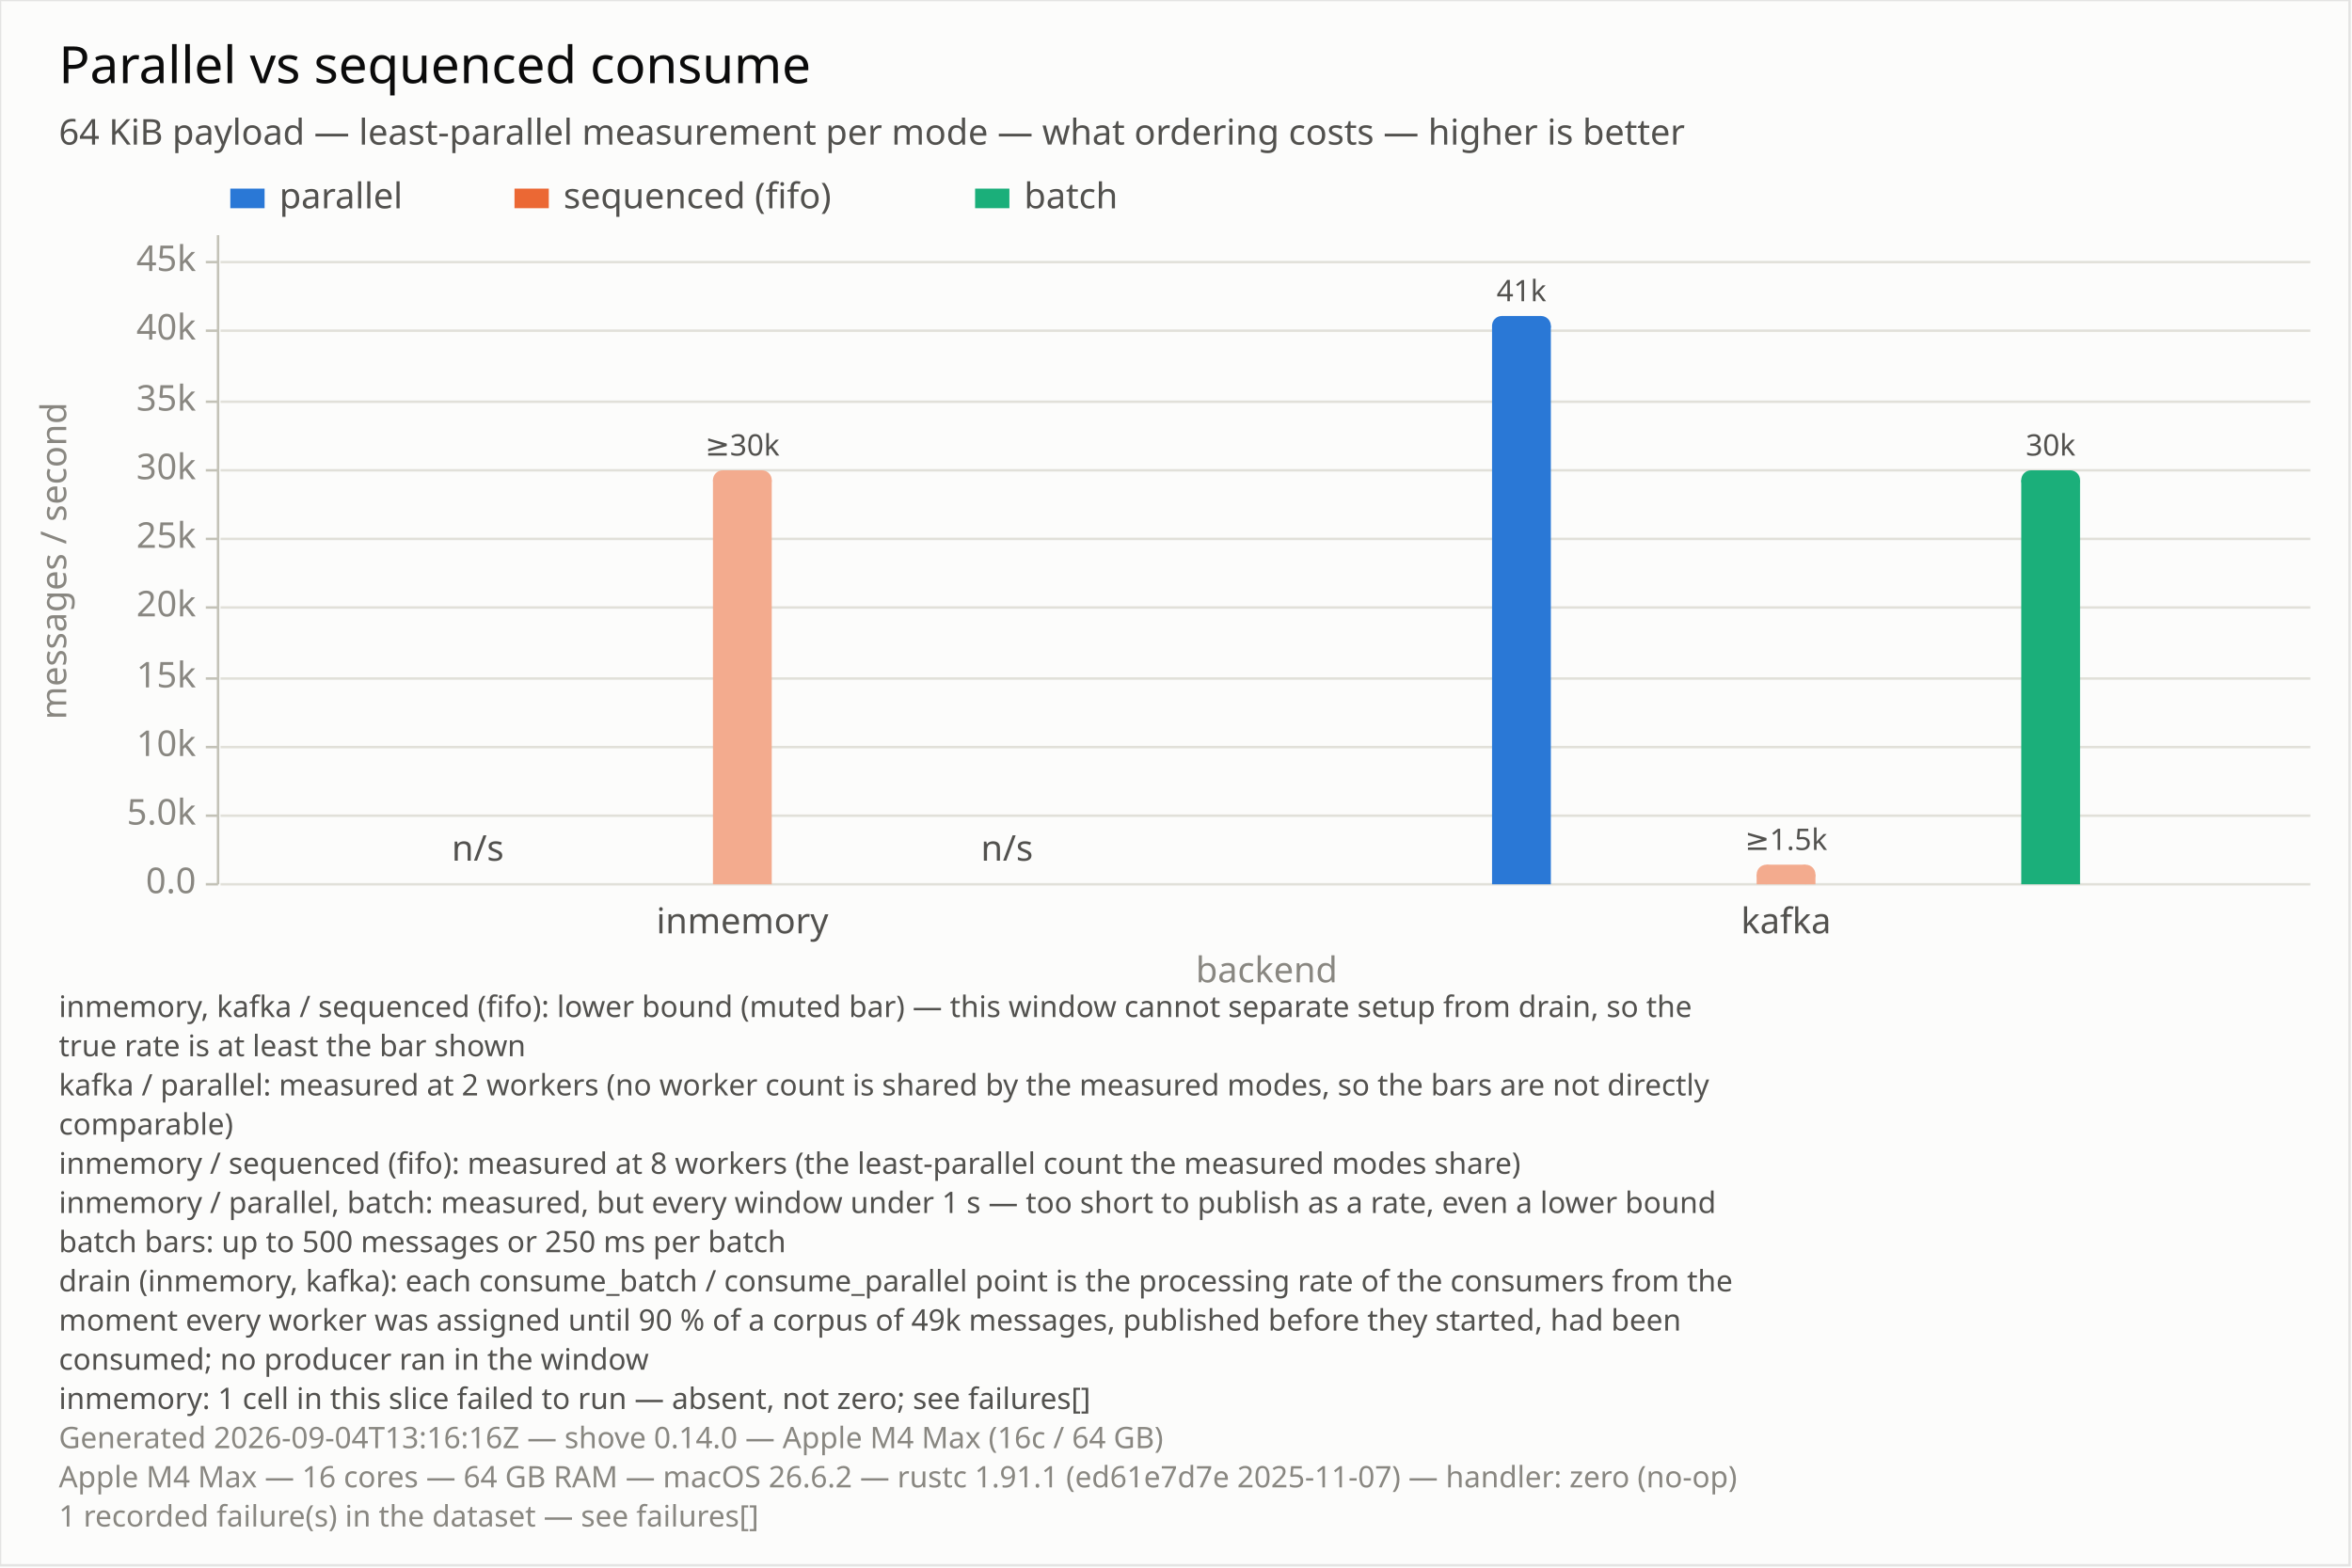
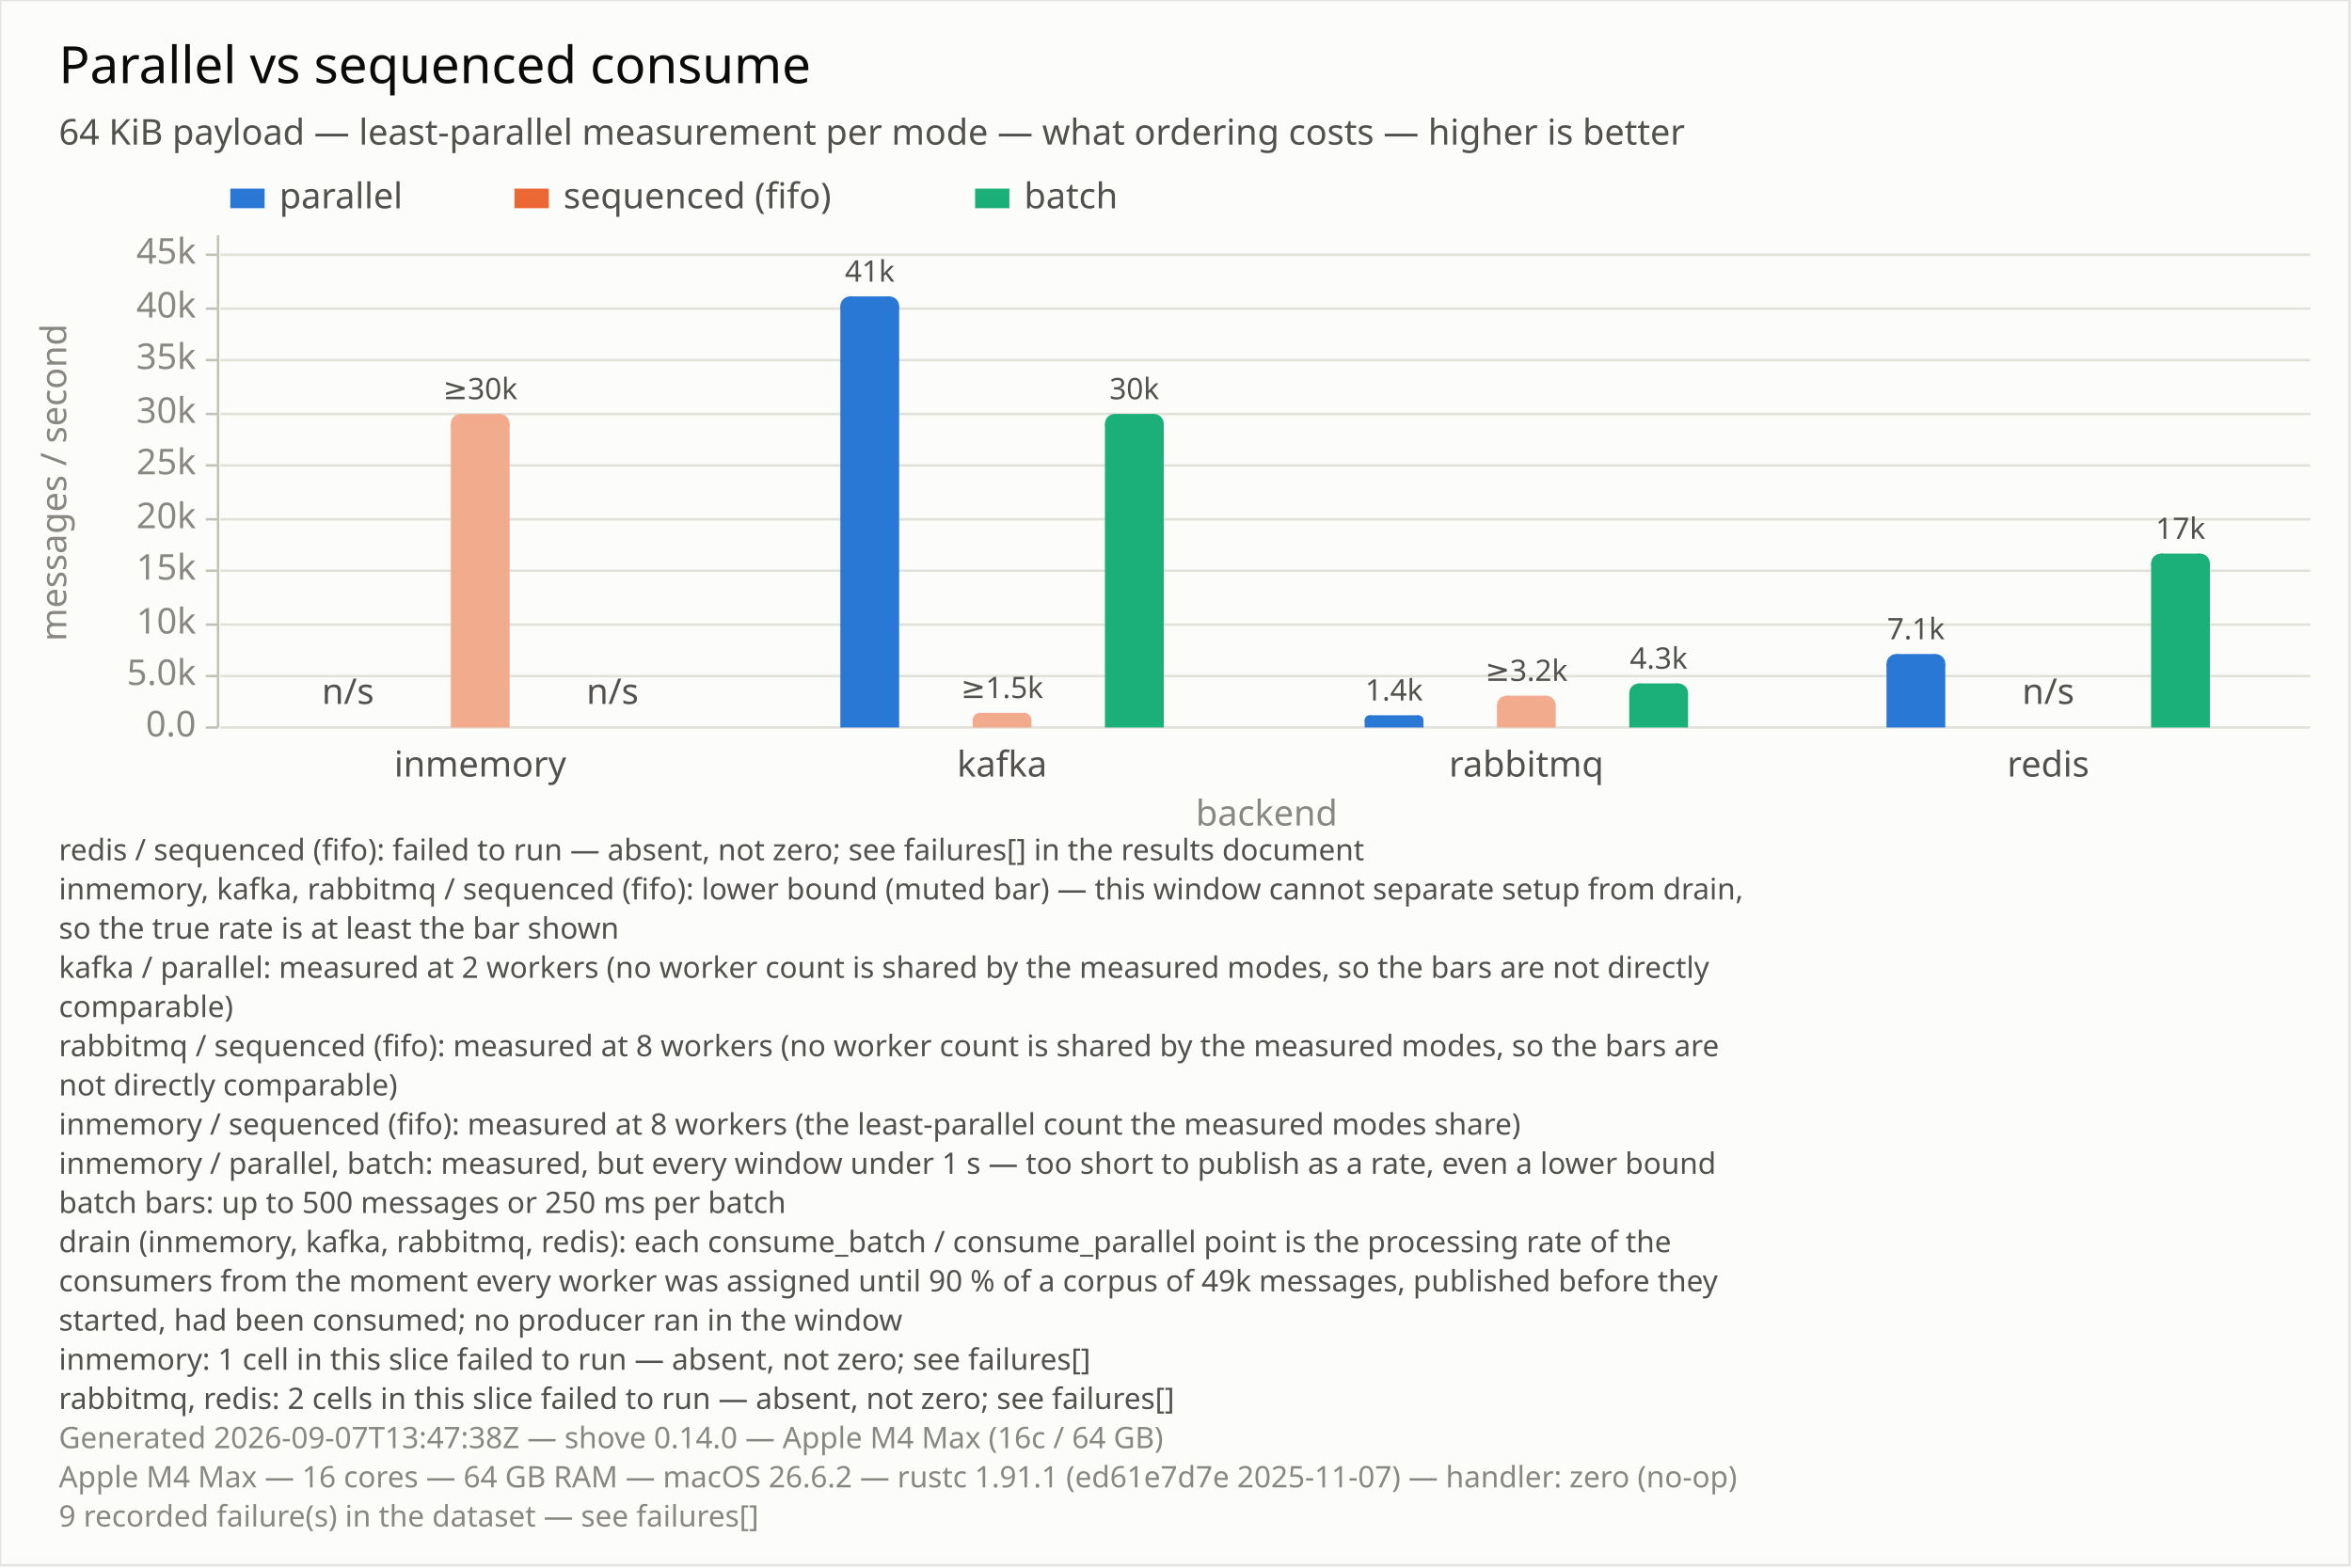
<svg xmlns="http://www.w3.org/2000/svg" width="960" height="640" viewBox="0 0 960 640">
  <rect x="0" y="0" width="960" height="640" opacity="1" fill="#FCFCFB" stroke="none" />
  <rect x="0" y="0" width="959" height="639" opacity="0.1" fill="none" stroke="#0B0B0B" />
  <text x="24" y="18" dy="0.76em" text-anchor="start" font-family="sans-serif" font-size="20.968" opacity="1" fill="#0B0B0B">
Parallel vs sequenced consume
</text>
  <text x="24" y="48" dy="0.76em" text-anchor="start" font-family="sans-serif" font-size="14.516" opacity="1" fill="#52514E">
64 KiB payload — least-parallel measurement per mode — what ordering costs — higher is better
</text>
+   <text x="24" y="342" dy="0.76em" text-anchor="start" font-family="sans-serif" font-size="12.097" opacity="1" fill="#52514E">
+ redis / sequenced (fifo): failed to run — absent, not zero; see failures[] in the results document
+ </text>
+   <text x="24" y="358" dy="0.76em" text-anchor="start" font-family="sans-serif" font-size="12.097" opacity="1" fill="#52514E">
+ inmemory, kafka, rabbitmq / sequenced (fifo): lower bound (muted bar) — this window cannot separate setup from drain,
+ </text>
+   <text x="24" y="374" dy="0.76em" text-anchor="start" font-family="sans-serif" font-size="12.097" opacity="1" fill="#52514E">
+ so the true rate is at least the bar shown
+ </text>
+   <text x="24" y="390" dy="0.76em" text-anchor="start" font-family="sans-serif" font-size="12.097" opacity="1" fill="#52514E">
+ kafka / parallel: measured at 2 workers (no worker count is shared by the measured modes, so the bars are not directly
+ </text>
  <text x="24" y="406" dy="0.76em" text-anchor="start" font-family="sans-serif" font-size="12.097" opacity="1" fill="#52514E">
- inmemory, kafka / sequenced (fifo): lower bound (muted bar) — this window cannot separate setup from drain, so the
+ comparable)
</text>
  <text x="24" y="422" dy="0.76em" text-anchor="start" font-family="sans-serif" font-size="12.097" opacity="1" fill="#52514E">
- true rate is at least the bar shown
+ rabbitmq / sequenced (fifo): measured at 8 workers (no worker count is shared by the measured modes, so the bars are
</text>
  <text x="24" y="438" dy="0.76em" text-anchor="start" font-family="sans-serif" font-size="12.097" opacity="1" fill="#52514E">
- kafka / parallel: measured at 2 workers (no worker count is shared by the measured modes, so the bars are not directly
+ not directly comparable)
</text>
  <text x="24" y="454" dy="0.76em" text-anchor="start" font-family="sans-serif" font-size="12.097" opacity="1" fill="#52514E">
- comparable)
+ inmemory / sequenced (fifo): measured at 8 workers (the least-parallel count the measured modes share)
</text>
  <text x="24" y="470" dy="0.76em" text-anchor="start" font-family="sans-serif" font-size="12.097" opacity="1" fill="#52514E">
- inmemory / sequenced (fifo): measured at 8 workers (the least-parallel count the measured modes share)
+ inmemory / parallel, batch: measured, but every window under 1 s — too short to publish as a rate, even a lower bound
</text>
  <text x="24" y="486" dy="0.76em" text-anchor="start" font-family="sans-serif" font-size="12.097" opacity="1" fill="#52514E">
- inmemory / parallel, batch: measured, but every window under 1 s — too short to publish as a rate, even a lower bound
+ batch bars: up to 500 messages or 250 ms per batch
</text>
  <text x="24" y="502" dy="0.76em" text-anchor="start" font-family="sans-serif" font-size="12.097" opacity="1" fill="#52514E">
- batch bars: up to 500 messages or 250 ms per batch
+ drain (inmemory, kafka, rabbitmq, redis): each consume_batch / consume_parallel point is the processing rate of the
</text>
  <text x="24" y="518" dy="0.76em" text-anchor="start" font-family="sans-serif" font-size="12.097" opacity="1" fill="#52514E">
- drain (inmemory, kafka): each consume_batch / consume_parallel point is the processing rate of the consumers from the
+ consumers from the moment every worker was assigned until 90 % of a corpus of 49k messages, published before they
</text>
  <text x="24" y="534" dy="0.76em" text-anchor="start" font-family="sans-serif" font-size="12.097" opacity="1" fill="#52514E">
- moment every worker was assigned until 90 % of a corpus of 49k messages, published before they started, had been
+ started, had been consumed; no producer ran in the window
</text>
  <text x="24" y="550" dy="0.76em" text-anchor="start" font-family="sans-serif" font-size="12.097" opacity="1" fill="#52514E">
- consumed; no producer ran in the window
+ inmemory: 1 cell in this slice failed to run — absent, not zero; see failures[]
</text>
  <text x="24" y="566" dy="0.76em" text-anchor="start" font-family="sans-serif" font-size="12.097" opacity="1" fill="#52514E">
- inmemory: 1 cell in this slice failed to run — absent, not zero; see failures[]
+ rabbitmq, redis: 2 cells in this slice failed to run — absent, not zero; see failures[]
</text>
  <text x="24" y="582" dy="0.76em" text-anchor="start" font-family="sans-serif" font-size="12.097" opacity="1" fill="#898781">
- Generated 2026-09-04T13:16:16Z — shove 0.14.0 — Apple M4 Max (16c / 64 GB)
+ Generated 2026-09-07T13:47:38Z — shove 0.14.0 — Apple M4 Max (16c / 64 GB)
</text>
  <text x="24" y="598" dy="0.76em" text-anchor="start" font-family="sans-serif" font-size="12.097" opacity="1" fill="#898781">
Apple M4 Max — 16 cores — 64 GB RAM — macOS 26.6.2 — rustc 1.91.1 (ed61e7d7e 2025-11-07) — handler: zero (no-op)
</text>
  <text x="24" y="614" dy="0.76em" text-anchor="start" font-family="sans-serif" font-size="12.097" opacity="1" fill="#898781">
- 1 recorded failure(s) in the dataset — see failures[]
- </text>
-   <text x="16" y="229" dy="0.76em" text-anchor="middle" font-family="sans-serif" font-size="14.516" opacity="1" fill="#898781" transform="rotate(270, 16, 229)">
+ 9 recorded failure(s) in the dataset — see failures[]
+ </text>
+   <text x="16" y="197" dy="0.76em" text-anchor="middle" font-family="sans-serif" font-size="14.516" opacity="1" fill="#898781" transform="rotate(270, 16, 197)">
messages / second
</text>
-   <line opacity="1" stroke="#E1E0D9" stroke-width="1" x1="90" y1="361" x2="943" y2="361" />
-   <line opacity="1" stroke="#E1E0D9" stroke-width="1" x1="90" y1="333" x2="943" y2="333" />
-   <line opacity="1" stroke="#E1E0D9" stroke-width="1" x1="90" y1="305" x2="943" y2="305" />
-   <line opacity="1" stroke="#E1E0D9" stroke-width="1" x1="90" y1="277" x2="943" y2="277" />
-   <line opacity="1" stroke="#E1E0D9" stroke-width="1" x1="90" y1="248" x2="943" y2="248" />
-   <line opacity="1" stroke="#E1E0D9" stroke-width="1" x1="90" y1="220" x2="943" y2="220" />
-   <line opacity="1" stroke="#E1E0D9" stroke-width="1" x1="90" y1="192" x2="943" y2="192" />
-   <line opacity="1" stroke="#E1E0D9" stroke-width="1" x1="90" y1="164" x2="943" y2="164" />
-   <line opacity="1" stroke="#E1E0D9" stroke-width="1" x1="90" y1="135" x2="943" y2="135" />
-   <line opacity="1" stroke="#E1E0D9" stroke-width="1" x1="90" y1="107" x2="943" y2="107" />
-   <polyline fill="none" opacity="1" stroke="#C3C2B7" stroke-width="1" points="89,96 89,361 " />
-   <text x="80" y="361" dy="0.5ex" text-anchor="end" font-family="sans-serif" font-size="14.516" opacity="1" fill="#898781">
+   <line opacity="1" stroke="#E1E0D9" stroke-width="1" x1="90" y1="297" x2="943" y2="297" />
+   <line opacity="1" stroke="#E1E0D9" stroke-width="1" x1="90" y1="276" x2="943" y2="276" />
+   <line opacity="1" stroke="#E1E0D9" stroke-width="1" x1="90" y1="255" x2="943" y2="255" />
+   <line opacity="1" stroke="#E1E0D9" stroke-width="1" x1="90" y1="233" x2="943" y2="233" />
+   <line opacity="1" stroke="#E1E0D9" stroke-width="1" x1="90" y1="212" x2="943" y2="212" />
+   <line opacity="1" stroke="#E1E0D9" stroke-width="1" x1="90" y1="190" x2="943" y2="190" />
+   <line opacity="1" stroke="#E1E0D9" stroke-width="1" x1="90" y1="169" x2="943" y2="169" />
+   <line opacity="1" stroke="#E1E0D9" stroke-width="1" x1="90" y1="147" x2="943" y2="147" />
+   <line opacity="1" stroke="#E1E0D9" stroke-width="1" x1="90" y1="126" x2="943" y2="126" />
+   <line opacity="1" stroke="#E1E0D9" stroke-width="1" x1="90" y1="104" x2="943" y2="104" />
+   <polyline fill="none" opacity="1" stroke="#C3C2B7" stroke-width="1" points="89,96 89,297 " />
+   <text x="80" y="297" dy="0.5ex" text-anchor="end" font-family="sans-serif" font-size="14.516" opacity="1" fill="#898781">
0.0
</text>
-   <polyline fill="none" opacity="1" stroke="#C3C2B7" stroke-width="1" points="84,361 89,361 " />
-   <text x="80" y="333" dy="0.5ex" text-anchor="end" font-family="sans-serif" font-size="14.516" opacity="1" fill="#898781">
+   <polyline fill="none" opacity="1" stroke="#C3C2B7" stroke-width="1" points="84,297 89,297 " />
+   <text x="80" y="276" dy="0.5ex" text-anchor="end" font-family="sans-serif" font-size="14.516" opacity="1" fill="#898781">
5.0k
</text>
-   <polyline fill="none" opacity="1" stroke="#C3C2B7" stroke-width="1" points="84,333 89,333 " />
-   <text x="80" y="305" dy="0.5ex" text-anchor="end" font-family="sans-serif" font-size="14.516" opacity="1" fill="#898781">
+   <polyline fill="none" opacity="1" stroke="#C3C2B7" stroke-width="1" points="84,276 89,276 " />
+   <text x="80" y="255" dy="0.5ex" text-anchor="end" font-family="sans-serif" font-size="14.516" opacity="1" fill="#898781">
10k
</text>
-   <polyline fill="none" opacity="1" stroke="#C3C2B7" stroke-width="1" points="84,305 89,305 " />
-   <text x="80" y="277" dy="0.5ex" text-anchor="end" font-family="sans-serif" font-size="14.516" opacity="1" fill="#898781">
+   <polyline fill="none" opacity="1" stroke="#C3C2B7" stroke-width="1" points="84,255 89,255 " />
+   <text x="80" y="233" dy="0.5ex" text-anchor="end" font-family="sans-serif" font-size="14.516" opacity="1" fill="#898781">
15k
</text>
-   <polyline fill="none" opacity="1" stroke="#C3C2B7" stroke-width="1" points="84,277 89,277 " />
-   <text x="80" y="248" dy="0.5ex" text-anchor="end" font-family="sans-serif" font-size="14.516" opacity="1" fill="#898781">
+   <polyline fill="none" opacity="1" stroke="#C3C2B7" stroke-width="1" points="84,233 89,233 " />
+   <text x="80" y="212" dy="0.5ex" text-anchor="end" font-family="sans-serif" font-size="14.516" opacity="1" fill="#898781">
20k
</text>
-   <polyline fill="none" opacity="1" stroke="#C3C2B7" stroke-width="1" points="84,248 89,248 " />
-   <text x="80" y="220" dy="0.5ex" text-anchor="end" font-family="sans-serif" font-size="14.516" opacity="1" fill="#898781">
+   <polyline fill="none" opacity="1" stroke="#C3C2B7" stroke-width="1" points="84,212 89,212 " />
+   <text x="80" y="190" dy="0.5ex" text-anchor="end" font-family="sans-serif" font-size="14.516" opacity="1" fill="#898781">
25k
</text>
-   <polyline fill="none" opacity="1" stroke="#C3C2B7" stroke-width="1" points="84,220 89,220 " />
-   <text x="80" y="192" dy="0.5ex" text-anchor="end" font-family="sans-serif" font-size="14.516" opacity="1" fill="#898781">
+   <polyline fill="none" opacity="1" stroke="#C3C2B7" stroke-width="1" points="84,190 89,190 " />
+   <text x="80" y="169" dy="0.5ex" text-anchor="end" font-family="sans-serif" font-size="14.516" opacity="1" fill="#898781">
30k
</text>
-   <polyline fill="none" opacity="1" stroke="#C3C2B7" stroke-width="1" points="84,192 89,192 " />
-   <text x="80" y="164" dy="0.5ex" text-anchor="end" font-family="sans-serif" font-size="14.516" opacity="1" fill="#898781">
+   <polyline fill="none" opacity="1" stroke="#C3C2B7" stroke-width="1" points="84,169 89,169 " />
+   <text x="80" y="147" dy="0.5ex" text-anchor="end" font-family="sans-serif" font-size="14.516" opacity="1" fill="#898781">
35k
</text>
-   <polyline fill="none" opacity="1" stroke="#C3C2B7" stroke-width="1" points="84,164 89,164 " />
-   <text x="80" y="135" dy="0.5ex" text-anchor="end" font-family="sans-serif" font-size="14.516" opacity="1" fill="#898781">
+   <polyline fill="none" opacity="1" stroke="#C3C2B7" stroke-width="1" points="84,147 89,147 " />
+   <text x="80" y="126" dy="0.5ex" text-anchor="end" font-family="sans-serif" font-size="14.516" opacity="1" fill="#898781">
40k
</text>
-   <polyline fill="none" opacity="1" stroke="#C3C2B7" stroke-width="1" points="84,135 89,135 " />
-   <text x="80" y="107" dy="0.5ex" text-anchor="end" font-family="sans-serif" font-size="14.516" opacity="1" fill="#898781">
+   <polyline fill="none" opacity="1" stroke="#C3C2B7" stroke-width="1" points="84,126 89,126 " />
+   <text x="80" y="104" dy="0.5ex" text-anchor="end" font-family="sans-serif" font-size="14.516" opacity="1" fill="#898781">
45k
</text>
-   <polyline fill="none" opacity="1" stroke="#C3C2B7" stroke-width="1" points="84,107 89,107 " />
-   <text x="195" y="355" dy="-0.5ex" text-anchor="middle" font-family="sans-serif" font-size="14.516" opacity="1" fill="#52514E">
+   <polyline fill="none" opacity="1" stroke="#C3C2B7" stroke-width="1" points="84,104 89,104 " />
+   <text x="142" y="291" dy="-0.5ex" text-anchor="middle" font-family="sans-serif" font-size="14.516" opacity="1" fill="#52514E">
n/s
</text>
-   <rect x="291" y="196" width="24" height="165" opacity="1" fill="#F3AB8E" stroke="none" />
-   <rect x="295" y="192" width="16" height="5" opacity="1" fill="#F3AB8E" stroke="none" />
-   <circle cx="295" cy="196" r="4" opacity="1" fill="#F3AB8E" stroke="none" stroke-width="0" />
-   <circle cx="311" cy="196" r="4" opacity="1" fill="#F3AB8E" stroke="none" stroke-width="0" />
-   <text x="303" y="189" dy="-0.5ex" text-anchor="middle" font-family="sans-serif" font-size="12.097" opacity="1" fill="#52514E">
+   <rect x="184" y="173" width="24" height="124" opacity="1" fill="#F3AB8E" stroke="none" />
+   <rect x="188" y="169" width="16" height="5" opacity="1" fill="#F3AB8E" stroke="none" />
+   <circle cx="188" cy="173" r="4" opacity="1" fill="#F3AB8E" stroke="none" stroke-width="0" />
+   <circle cx="204" cy="173" r="4" opacity="1" fill="#F3AB8E" stroke="none" stroke-width="0" />
+   <text x="196" y="166" dy="-0.5ex" text-anchor="middle" font-family="sans-serif" font-size="12.097" opacity="1" fill="#52514E">
≥30k
</text>
-   <text x="411" y="355" dy="-0.5ex" text-anchor="middle" font-family="sans-serif" font-size="14.516" opacity="1" fill="#52514E">
+   <text x="250" y="291" dy="-0.5ex" text-anchor="middle" font-family="sans-serif" font-size="14.516" opacity="1" fill="#52514E">
n/s
</text>
-   <rect x="609" y="133" width="24" height="228" opacity="1" fill="#2A78D6" stroke="none" />
-   <rect x="613" y="129" width="16" height="5" opacity="1" fill="#2A78D6" stroke="none" />
-   <circle cx="613" cy="133" r="4" opacity="1" fill="#2A78D6" stroke="none" stroke-width="0" />
-   <circle cx="629" cy="133" r="4" opacity="1" fill="#2A78D6" stroke="none" stroke-width="0" />
-   <text x="621" y="126" dy="-0.5ex" text-anchor="middle" font-family="sans-serif" font-size="12.097" opacity="1" fill="#52514E">
+   <rect x="343" y="125" width="24" height="172" opacity="1" fill="#2A78D6" stroke="none" />
+   <rect x="347" y="121" width="16" height="5" opacity="1" fill="#2A78D6" stroke="none" />
+   <circle cx="347" cy="125" r="4" opacity="1" fill="#2A78D6" stroke="none" stroke-width="0" />
+   <circle cx="363" cy="125" r="4" opacity="1" fill="#2A78D6" stroke="none" stroke-width="0" />
+   <text x="355" y="118" dy="-0.5ex" text-anchor="middle" font-family="sans-serif" font-size="12.097" opacity="1" fill="#52514E">
41k
</text>
-   <rect x="717" y="357" width="24" height="4" opacity="1" fill="#F3AB8E" stroke="none" />
-   <rect x="721" y="353" width="16" height="5" opacity="1" fill="#F3AB8E" stroke="none" />
-   <circle cx="721" cy="357" r="4" opacity="1" fill="#F3AB8E" stroke="none" stroke-width="0" />
-   <circle cx="737" cy="357" r="4" opacity="1" fill="#F3AB8E" stroke="none" stroke-width="0" />
-   <text x="729" y="350" dy="-0.5ex" text-anchor="middle" font-family="sans-serif" font-size="12.097" opacity="1" fill="#52514E">
+   <rect x="397" y="294" width="24" height="3" opacity="1" fill="#F3AB8E" stroke="none" />
+   <rect x="400" y="291" width="18" height="4" opacity="1" fill="#F3AB8E" stroke="none" />
+   <circle cx="400" cy="294" r="3" opacity="1" fill="#F3AB8E" stroke="none" stroke-width="0" />
+   <circle cx="418" cy="294" r="3" opacity="1" fill="#F3AB8E" stroke="none" stroke-width="0" />
+   <text x="409" y="288" dy="-0.5ex" text-anchor="middle" font-family="sans-serif" font-size="12.097" opacity="1" fill="#52514E">
≥1.5k
</text>
-   <rect x="825" y="196" width="24" height="165" opacity="1" fill="#1BAF7A" stroke="none" />
-   <rect x="829" y="192" width="16" height="5" opacity="1" fill="#1BAF7A" stroke="none" />
-   <circle cx="829" cy="196" r="4" opacity="1" fill="#1BAF7A" stroke="none" stroke-width="0" />
-   <circle cx="845" cy="196" r="4" opacity="1" fill="#1BAF7A" stroke="none" stroke-width="0" />
-   <text x="837" y="189" dy="-0.5ex" text-anchor="middle" font-family="sans-serif" font-size="12.097" opacity="1" fill="#52514E">
+   <rect x="451" y="173" width="24" height="124" opacity="1" fill="#1BAF7A" stroke="none" />
+   <rect x="455" y="169" width="16" height="5" opacity="1" fill="#1BAF7A" stroke="none" />
+   <circle cx="455" cy="173" r="4" opacity="1" fill="#1BAF7A" stroke="none" stroke-width="0" />
+   <circle cx="471" cy="173" r="4" opacity="1" fill="#1BAF7A" stroke="none" stroke-width="0" />
+   <text x="463" y="166" dy="-0.5ex" text-anchor="middle" font-family="sans-serif" font-size="12.097" opacity="1" fill="#52514E">
30k
</text>
-   <text x="303" y="370" dy="0.76em" text-anchor="middle" font-family="sans-serif" font-size="14.516" opacity="1" fill="#52514E">
+   <rect x="557" y="294" width="24" height="3" opacity="1" fill="#2A78D6" stroke="none" />
+   <rect x="559" y="292" width="20" height="3" opacity="1" fill="#2A78D6" stroke="none" />
+   <circle cx="559" cy="294" r="2" opacity="1" fill="#2A78D6" stroke="none" stroke-width="0" />
+   <circle cx="579" cy="294" r="2" opacity="1" fill="#2A78D6" stroke="none" stroke-width="0" />
+   <text x="569" y="289" dy="-0.5ex" text-anchor="middle" font-family="sans-serif" font-size="12.097" opacity="1" fill="#52514E">
+ 1.4k
+ </text>
+   <rect x="611" y="288" width="24" height="9" opacity="1" fill="#F3AB8E" stroke="none" />
+   <rect x="615" y="284" width="16" height="5" opacity="1" fill="#F3AB8E" stroke="none" />
+   <circle cx="615" cy="288" r="4" opacity="1" fill="#F3AB8E" stroke="none" stroke-width="0" />
+   <circle cx="631" cy="288" r="4" opacity="1" fill="#F3AB8E" stroke="none" stroke-width="0" />
+   <text x="623" y="281" dy="-0.5ex" text-anchor="middle" font-family="sans-serif" font-size="12.097" opacity="1" fill="#52514E">
+ ≥3.2k
+ </text>
+   <rect x="665" y="283" width="24" height="14" opacity="1" fill="#1BAF7A" stroke="none" />
+   <rect x="669" y="279" width="16" height="5" opacity="1" fill="#1BAF7A" stroke="none" />
+   <circle cx="669" cy="283" r="4" opacity="1" fill="#1BAF7A" stroke="none" stroke-width="0" />
+   <circle cx="685" cy="283" r="4" opacity="1" fill="#1BAF7A" stroke="none" stroke-width="0" />
+   <text x="677" y="276" dy="-0.5ex" text-anchor="middle" font-family="sans-serif" font-size="12.097" opacity="1" fill="#52514E">
+ 4.3k
+ </text>
+   <rect x="770" y="271" width="24" height="26" opacity="1" fill="#2A78D6" stroke="none" />
+   <rect x="774" y="267" width="16" height="5" opacity="1" fill="#2A78D6" stroke="none" />
+   <circle cx="774" cy="271" r="4" opacity="1" fill="#2A78D6" stroke="none" stroke-width="0" />
+   <circle cx="790" cy="271" r="4" opacity="1" fill="#2A78D6" stroke="none" stroke-width="0" />
+   <text x="782" y="264" dy="-0.5ex" text-anchor="middle" font-family="sans-serif" font-size="12.097" opacity="1" fill="#52514E">
+ 7.1k
+ </text>
+   <text x="836" y="291" dy="-0.5ex" text-anchor="middle" font-family="sans-serif" font-size="14.516" opacity="1" fill="#52514E">
+ n/s
+ </text>
+   <rect x="878" y="230" width="24" height="67" opacity="1" fill="#1BAF7A" stroke="none" />
+   <rect x="882" y="226" width="16" height="5" opacity="1" fill="#1BAF7A" stroke="none" />
+   <circle cx="882" cy="230" r="4" opacity="1" fill="#1BAF7A" stroke="none" stroke-width="0" />
+   <circle cx="898" cy="230" r="4" opacity="1" fill="#1BAF7A" stroke="none" stroke-width="0" />
+   <text x="890" y="223" dy="-0.5ex" text-anchor="middle" font-family="sans-serif" font-size="12.097" opacity="1" fill="#52514E">
+ 17k
+ </text>
+   <text x="196" y="306" dy="0.76em" text-anchor="middle" font-family="sans-serif" font-size="14.516" opacity="1" fill="#52514E">
inmemory
</text>
-   <text x="729" y="370" dy="0.76em" text-anchor="middle" font-family="sans-serif" font-size="14.516" opacity="1" fill="#52514E">
+   <text x="409" y="306" dy="0.76em" text-anchor="middle" font-family="sans-serif" font-size="14.516" opacity="1" fill="#52514E">
kafka
</text>
-   <text x="517" y="390" dy="0.76em" text-anchor="middle" font-family="sans-serif" font-size="14.516" opacity="1" fill="#898781">
+   <text x="623" y="306" dy="0.76em" text-anchor="middle" font-family="sans-serif" font-size="14.516" opacity="1" fill="#52514E">
+ rabbitmq
+ </text>
+   <text x="836" y="306" dy="0.76em" text-anchor="middle" font-family="sans-serif" font-size="14.516" opacity="1" fill="#52514E">
+ redis
+ </text>
+   <text x="517" y="326" dy="0.76em" text-anchor="middle" font-family="sans-serif" font-size="14.516" opacity="1" fill="#898781">
backend
</text>
  <rect x="94" y="77" width="14" height="8" opacity="1" fill="#2A78D6" stroke="none" />
  <text x="114" y="74" dy="0.76em" text-anchor="start" font-family="sans-serif" font-size="14.516" opacity="1" fill="#52514E">
parallel
</text>
  <rect x="210" y="77" width="14" height="8" opacity="1" fill="#EB6834" stroke="none" />
  <text x="230" y="74" dy="0.76em" text-anchor="start" font-family="sans-serif" font-size="14.516" opacity="1" fill="#52514E">
sequenced (fifo)
</text>
  <rect x="398" y="77" width="14" height="8" opacity="1" fill="#1BAF7A" stroke="none" />
  <text x="418" y="74" dy="0.76em" text-anchor="start" font-family="sans-serif" font-size="14.516" opacity="1" fill="#52514E">
batch
</text>
</svg>
